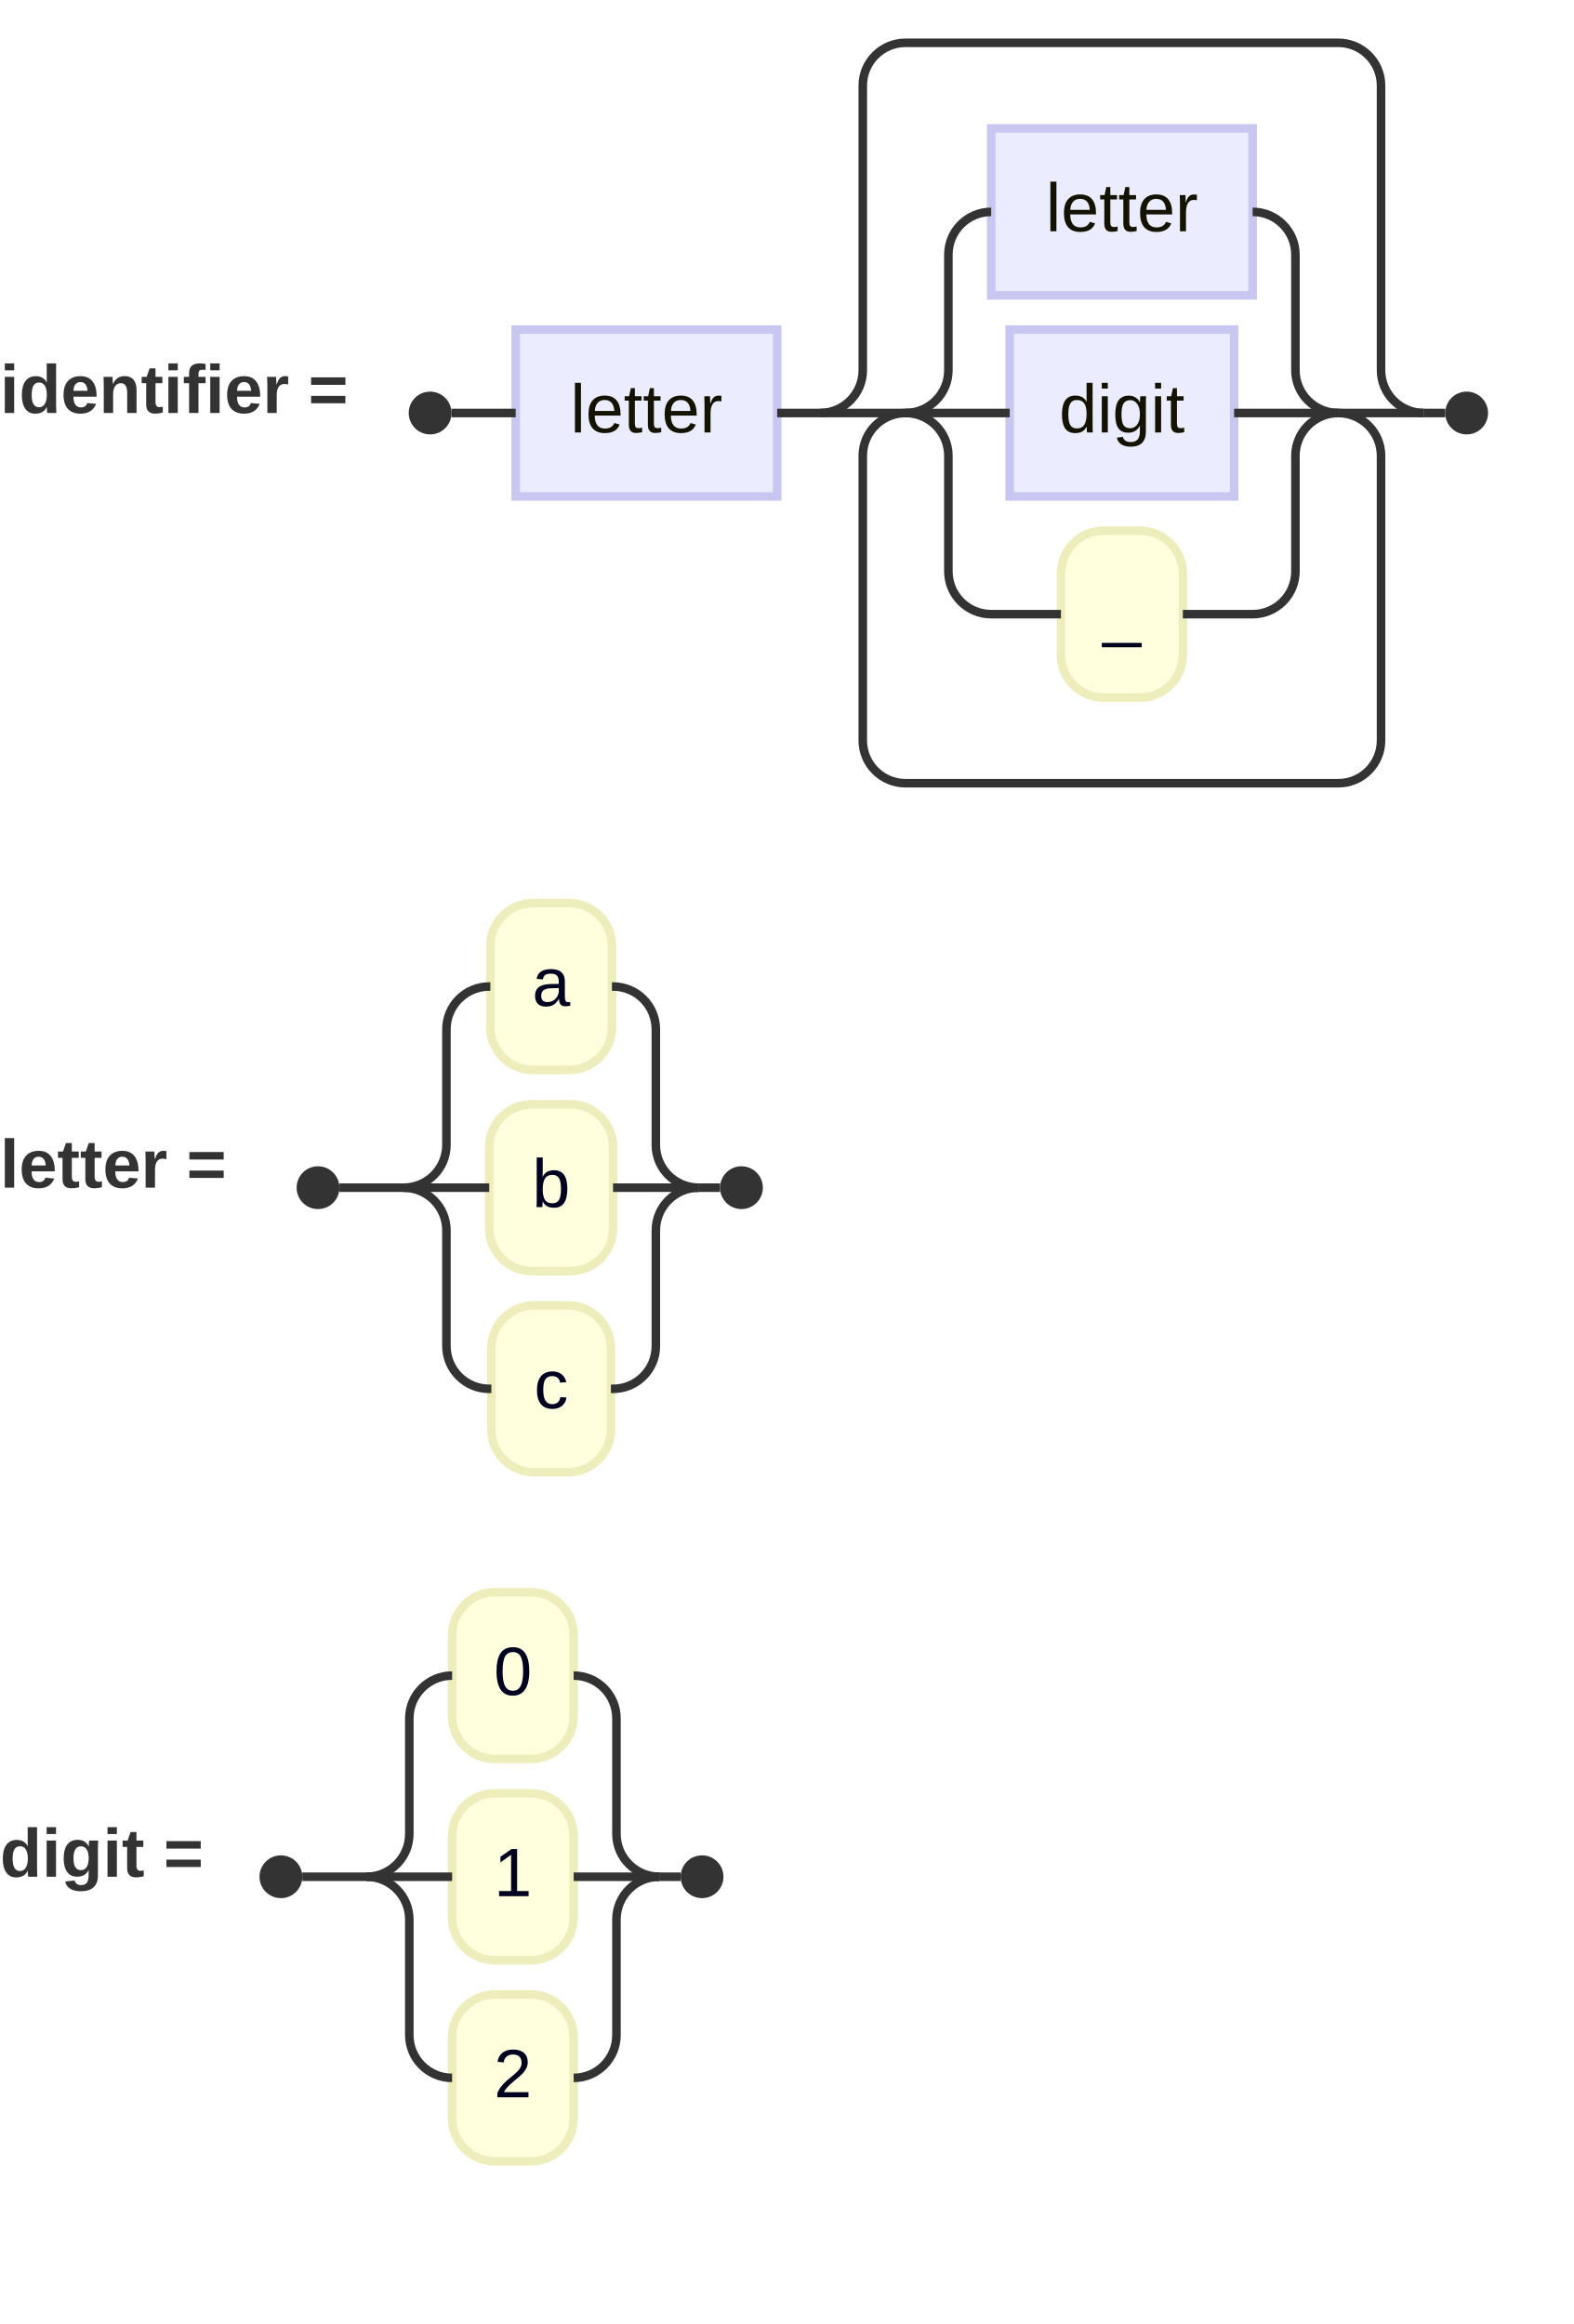
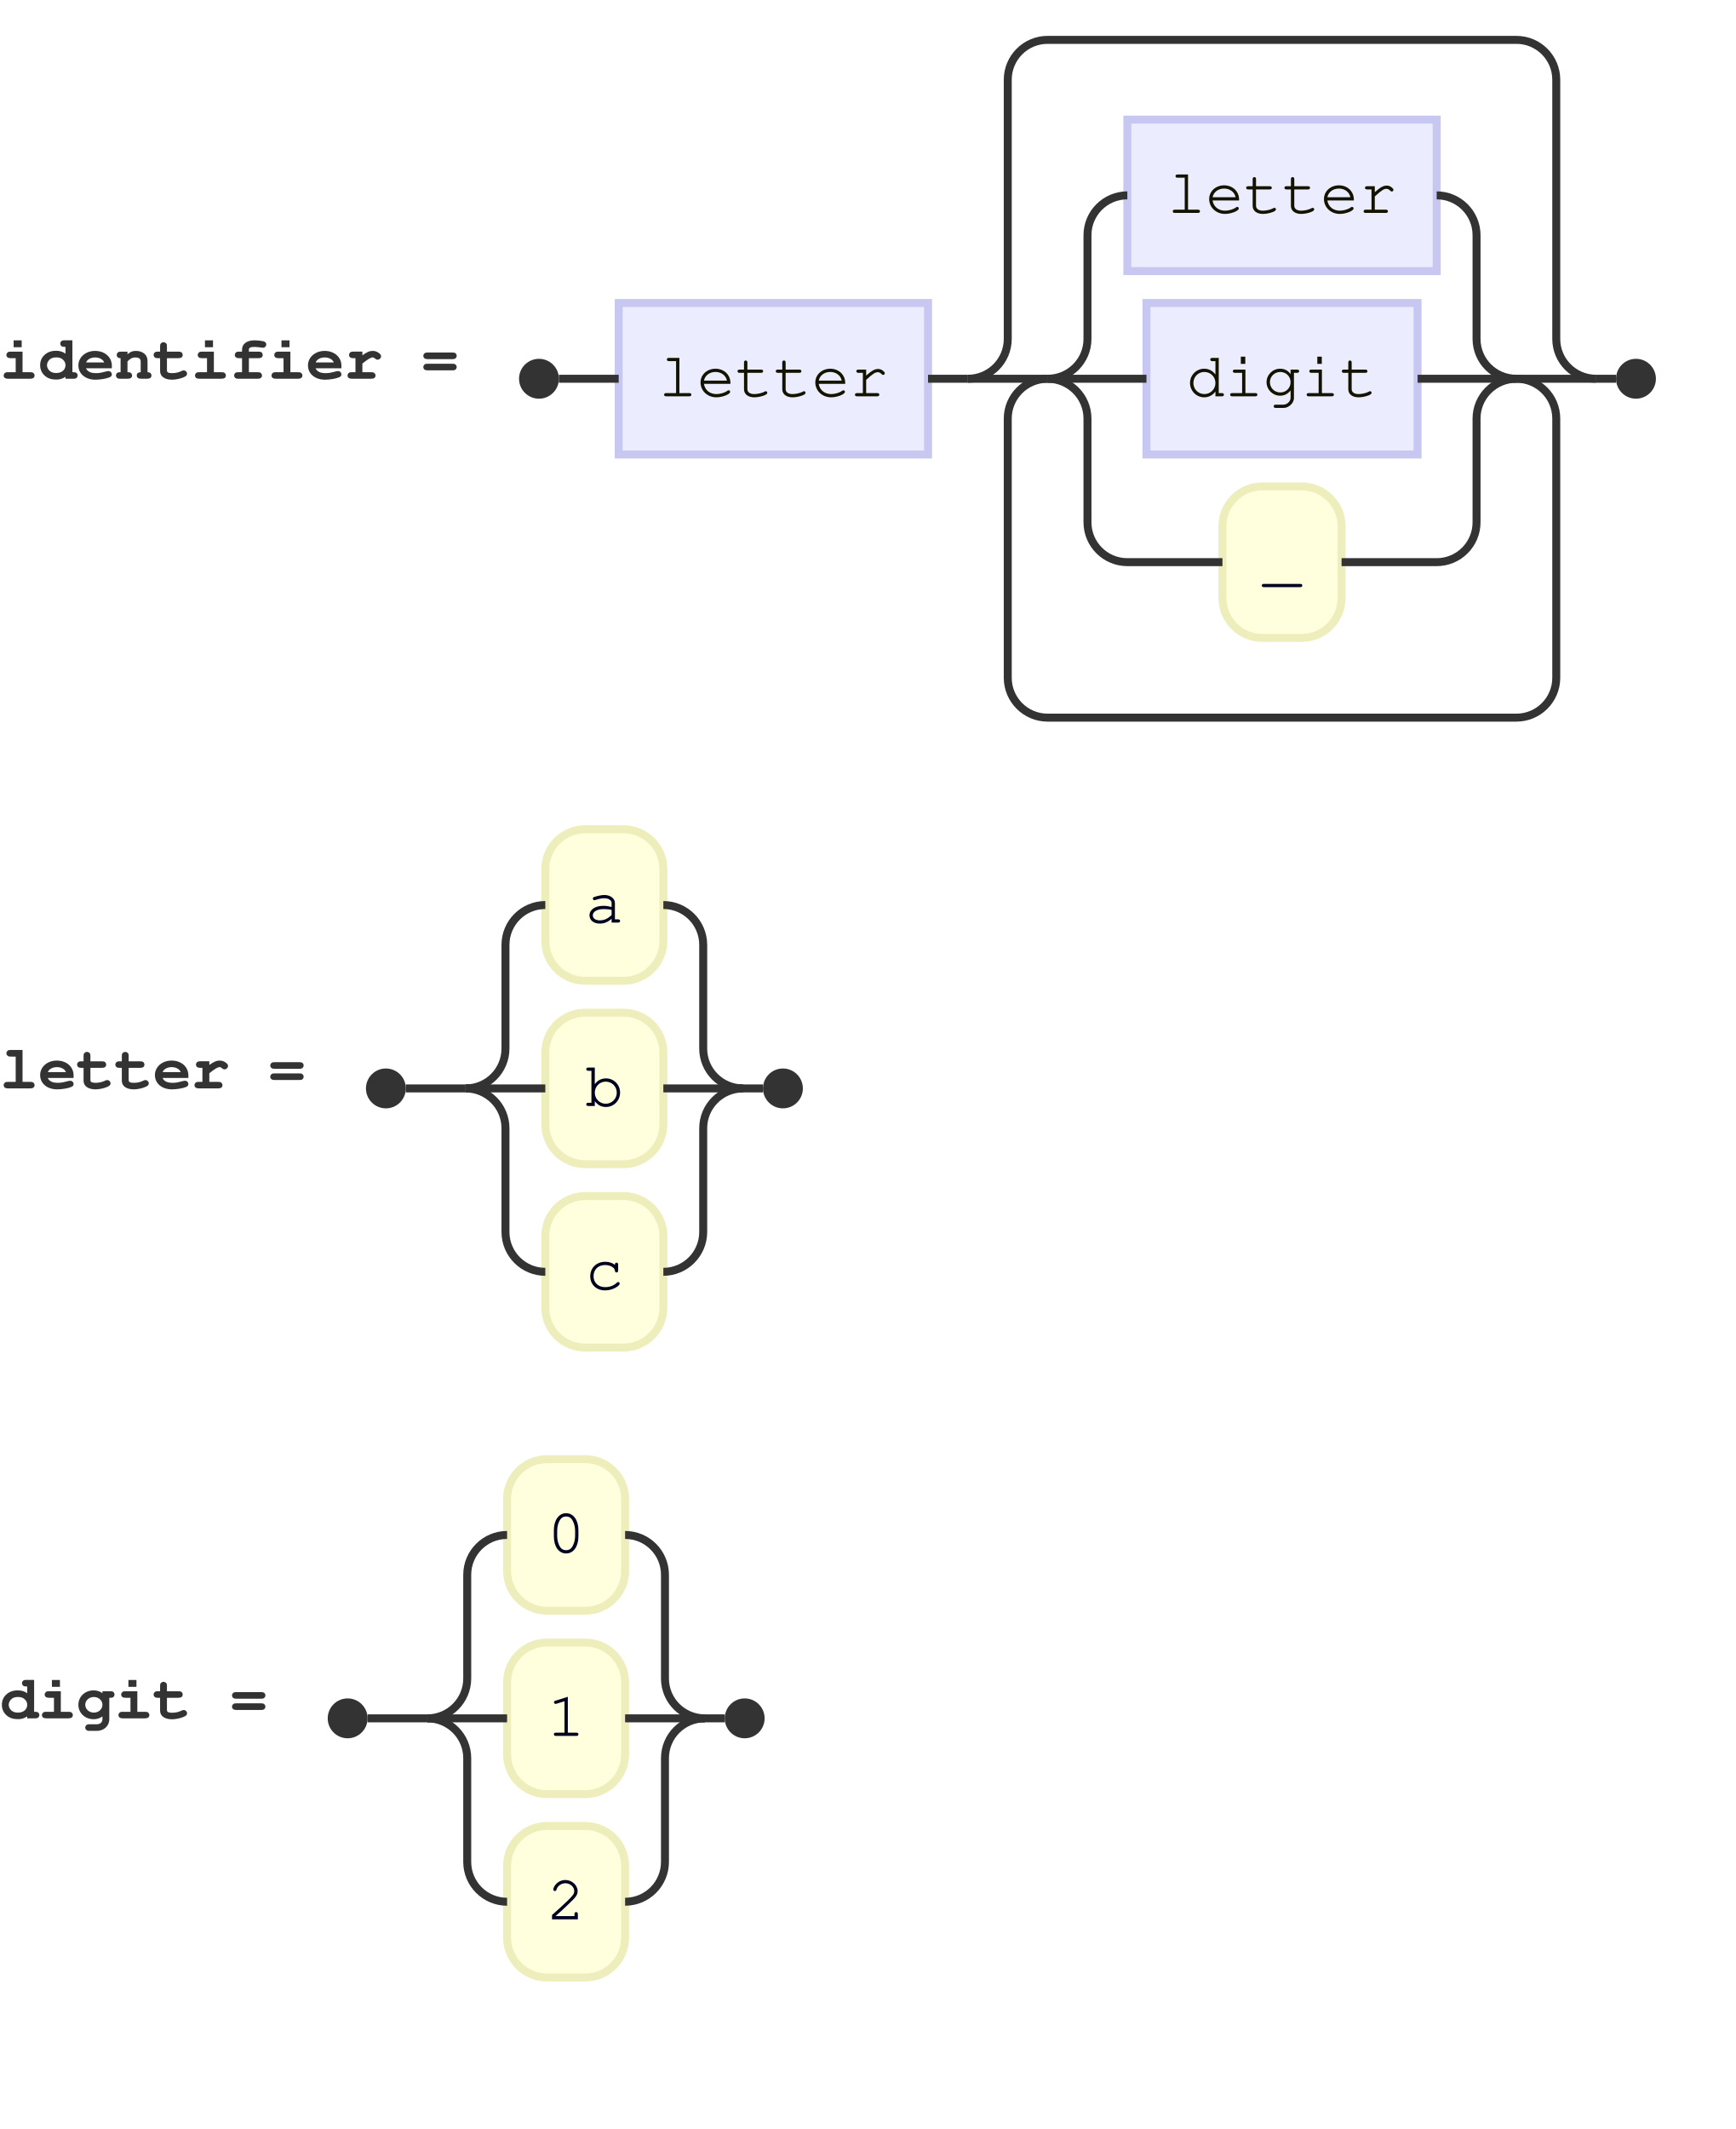
- <svg xmlns="http://www.w3.org/2000/svg" id="upstream_cypress_railroad_spec_renders_iso_14977_notation_007" width="100%" class="railroad-diagram" style="max-width: 367.641px; background-color: white;" viewBox="0 0 367.641 543" role="graphics-document document" aria-roledescription="railroadEbnf">
-   <style>#upstream_cypress_railroad_spec_renders_iso_14977_notation_007{font-family:"trebuchet ms",verdana,arial,sans-serif;font-size:16px;fill:#333;}@keyframes edge-animation-frame{from{stroke-dashoffset:0;}}@keyframes dash{to{stroke-dashoffset:0;}}#upstream_cypress_railroad_spec_renders_iso_14977_notation_007 .edge-animation-slow{stroke-dasharray:9,5!important;stroke-dashoffset:900;animation:dash 50s linear infinite;stroke-linecap:round;}#upstream_cypress_railroad_spec_renders_iso_14977_notation_007 .edge-animation-fast{stroke-dasharray:9,5!important;stroke-dashoffset:900;animation:dash 20s linear infinite;stroke-linecap:round;}#upstream_cypress_railroad_spec_renders_iso_14977_notation_007 .error-icon{fill:#552222;}#upstream_cypress_railroad_spec_renders_iso_14977_notation_007 .error-text{fill:#552222;stroke:#552222;}#upstream_cypress_railroad_spec_renders_iso_14977_notation_007 .edge-thickness-normal{stroke-width:1px;}#upstream_cypress_railroad_spec_renders_iso_14977_notation_007 .edge-thickness-thick{stroke-width:3.5px;}#upstream_cypress_railroad_spec_renders_iso_14977_notation_007 .edge-pattern-solid{stroke-dasharray:0;}#upstream_cypress_railroad_spec_renders_iso_14977_notation_007 .edge-thickness-invisible{stroke-width:0;fill:none;}#upstream_cypress_railroad_spec_renders_iso_14977_notation_007 .edge-pattern-dashed{stroke-dasharray:3;}#upstream_cypress_railroad_spec_renders_iso_14977_notation_007 .edge-pattern-dotted{stroke-dasharray:2;}#upstream_cypress_railroad_spec_renders_iso_14977_notation_007 .marker{fill:#333333;stroke:#333333;}#upstream_cypress_railroad_spec_renders_iso_14977_notation_007 .marker.cross{stroke:#333333;}#upstream_cypress_railroad_spec_renders_iso_14977_notation_007 svg{font-family:"trebuchet ms",verdana,arial,sans-serif;font-size:16px;}#upstream_cypress_railroad_spec_renders_iso_14977_notation_007 p{margin:0;}#upstream_cypress_railroad_spec_renders_iso_14977_notation_007 .railroad-diagram{font-family:"trebuchet ms",verdana,arial,sans-serif;font-size:16px;}#upstream_cypress_railroad_spec_renders_iso_14977_notation_007 .railroad-terminal rect{fill:#ffffde;stroke:hsl(60, 60%, 83.529%);stroke-width:2px;}#upstream_cypress_railroad_spec_renders_iso_14977_notation_007 .railroad-terminal text{fill:#000021;font-family:"trebuchet ms",verdana,arial,sans-serif;font-size:16px;text-anchor:middle;dominant-baseline:middle;}#upstream_cypress_railroad_spec_renders_iso_14977_notation_007 .railroad-nonterminal rect{fill:#ECECFF;stroke:hsl(240, 60%, 86.275%);stroke-width:2px;}#upstream_cypress_railroad_spec_renders_iso_14977_notation_007 .railroad-nonterminal text{fill:#131300;font-family:"trebuchet ms",verdana,arial,sans-serif;font-size:16px;text-anchor:middle;dominant-baseline:middle;}#upstream_cypress_railroad_spec_renders_iso_14977_notation_007 .railroad-line{stroke:#333333;stroke-width:2px;fill:none;}#upstream_cypress_railroad_spec_renders_iso_14977_notation_007 .railroad-start circle,#upstream_cypress_railroad_spec_renders_iso_14977_notation_007 .railroad-end circle{fill:#333333;}#upstream_cypress_railroad_spec_renders_iso_14977_notation_007 .railroad-comment ellipse{fill:rgba(232,232,232, 0.8);stroke:hsl(80, 60%, 86.275%);stroke-width:2px;}#upstream_cypress_railroad_spec_renders_iso_14977_notation_007 .railroad-comment text{fill:rgb(6.333, 0, 19);font-style:italic;font-family:"trebuchet ms",verdana,arial,sans-serif;font-size:16px;text-anchor:middle;dominant-baseline:middle;}#upstream_cypress_railroad_spec_renders_iso_14977_notation_007 .railroad-special rect{fill:hsl(80, 100%, 96.275%);stroke:hsl(80, 60%, 86.275%);stroke-width:2px;stroke-dasharray:5,3;}#upstream_cypress_railroad_spec_renders_iso_14977_notation_007 .railroad-special text{fill:#131300;font-family:"trebuchet ms",verdana,arial,sans-serif;font-size:16px;text-anchor:middle;dominant-baseline:middle;}#upstream_cypress_railroad_spec_renders_iso_14977_notation_007 .railroad-rule-name{font-weight:bold;fill:#333;font-family:"trebuchet ms",verdana,arial,sans-serif;font-size:16px;}#upstream_cypress_railroad_spec_renders_iso_14977_notation_007 .node .neo-node{stroke:#9370DB;}#upstream_cypress_railroad_spec_renders_iso_14977_notation_007 [data-look="neo"].node rect,#upstream_cypress_railroad_spec_renders_iso_14977_notation_007 [data-look="neo"].cluster rect,#upstream_cypress_railroad_spec_renders_iso_14977_notation_007 [data-look="neo"].node polygon{stroke:#9370DB;filter:drop-shadow(1px 2px 2px rgba(185, 185, 185, 1));}#upstream_cypress_railroad_spec_renders_iso_14977_notation_007 [data-look="neo"].swimlane.cluster rect{filter:none;}#upstream_cypress_railroad_spec_renders_iso_14977_notation_007 [data-look="neo"].node path{stroke:#9370DB;stroke-width:1px;}#upstream_cypress_railroad_spec_renders_iso_14977_notation_007 [data-look="neo"].node .outer-path{filter:drop-shadow(1px 2px 2px rgba(185, 185, 185, 1));}#upstream_cypress_railroad_spec_renders_iso_14977_notation_007 [data-look="neo"].node .neo-line path{stroke:#9370DB;filter:none;}#upstream_cypress_railroad_spec_renders_iso_14977_notation_007 [data-look="neo"].node circle{stroke:#9370DB;filter:drop-shadow(1px 2px 2px rgba(185, 185, 185, 1));}#upstream_cypress_railroad_spec_renders_iso_14977_notation_007 [data-look="neo"].node circle .state-start{fill:#000000;}#upstream_cypress_railroad_spec_renders_iso_14977_notation_007 [data-look="neo"].icon-shape .icon{fill:#9370DB;filter:drop-shadow(1px 2px 2px rgba(185, 185, 185, 1));}#upstream_cypress_railroad_spec_renders_iso_14977_notation_007 [data-look="neo"].icon-shape .icon-neo path{stroke:#9370DB;filter:drop-shadow(1px 2px 2px rgba(185, 185, 185, 1));}#upstream_cypress_railroad_spec_renders_iso_14977_notation_007 :root{--mermaid-font-family:"trebuchet ms",verdana,arial,sans-serif;}</style>
+ <svg xmlns="http://www.w3.org/2000/svg" id="upstream_cypress_railroad_spec_renders_iso_14977_notation_007" width="100%" class="railroad-diagram" style="max-width: 435.438px; background-color: white;" viewBox="0 0 435.438 534" role="graphics-document document" aria-roledescription="railroadEbnf">
+   <style>#upstream_cypress_railroad_spec_renders_iso_14977_notation_007{font-family:courier;font-size:16px;fill:#333;}@keyframes edge-animation-frame{from{stroke-dashoffset:0;}}@keyframes dash{to{stroke-dashoffset:0;}}#upstream_cypress_railroad_spec_renders_iso_14977_notation_007 .edge-animation-slow{stroke-dasharray:9,5!important;stroke-dashoffset:900;animation:dash 50s linear infinite;stroke-linecap:round;}#upstream_cypress_railroad_spec_renders_iso_14977_notation_007 .edge-animation-fast{stroke-dasharray:9,5!important;stroke-dashoffset:900;animation:dash 20s linear infinite;stroke-linecap:round;}#upstream_cypress_railroad_spec_renders_iso_14977_notation_007 .error-icon{fill:#552222;}#upstream_cypress_railroad_spec_renders_iso_14977_notation_007 .error-text{fill:#552222;stroke:#552222;}#upstream_cypress_railroad_spec_renders_iso_14977_notation_007 .edge-thickness-normal{stroke-width:1px;}#upstream_cypress_railroad_spec_renders_iso_14977_notation_007 .edge-thickness-thick{stroke-width:3.5px;}#upstream_cypress_railroad_spec_renders_iso_14977_notation_007 .edge-pattern-solid{stroke-dasharray:0;}#upstream_cypress_railroad_spec_renders_iso_14977_notation_007 .edge-thickness-invisible{stroke-width:0;fill:none;}#upstream_cypress_railroad_spec_renders_iso_14977_notation_007 .edge-pattern-dashed{stroke-dasharray:3;}#upstream_cypress_railroad_spec_renders_iso_14977_notation_007 .edge-pattern-dotted{stroke-dasharray:2;}#upstream_cypress_railroad_spec_renders_iso_14977_notation_007 .marker{fill:#333333;stroke:#333333;}#upstream_cypress_railroad_spec_renders_iso_14977_notation_007 .marker.cross{stroke:#333333;}#upstream_cypress_railroad_spec_renders_iso_14977_notation_007 svg{font-family:courier;font-size:16px;}#upstream_cypress_railroad_spec_renders_iso_14977_notation_007 p{margin:0;}#upstream_cypress_railroad_spec_renders_iso_14977_notation_007 .railroad-diagram{font-family:courier;font-size:16px;}#upstream_cypress_railroad_spec_renders_iso_14977_notation_007 .railroad-terminal rect{fill:#ffffde;stroke:hsl(60, 60%, 83.529%);stroke-width:2px;}#upstream_cypress_railroad_spec_renders_iso_14977_notation_007 .railroad-terminal text{fill:#000021;font-family:courier;font-size:16px;text-anchor:middle;dominant-baseline:middle;}#upstream_cypress_railroad_spec_renders_iso_14977_notation_007 .railroad-nonterminal rect{fill:#ECECFF;stroke:hsl(240, 60%, 86.275%);stroke-width:2px;}#upstream_cypress_railroad_spec_renders_iso_14977_notation_007 .railroad-nonterminal text{fill:#131300;font-family:courier;font-size:16px;text-anchor:middle;dominant-baseline:middle;}#upstream_cypress_railroad_spec_renders_iso_14977_notation_007 .railroad-line{stroke:#333333;stroke-width:2px;fill:none;}#upstream_cypress_railroad_spec_renders_iso_14977_notation_007 .railroad-start circle,#upstream_cypress_railroad_spec_renders_iso_14977_notation_007 .railroad-end circle{fill:#333333;}#upstream_cypress_railroad_spec_renders_iso_14977_notation_007 .railroad-comment ellipse{fill:rgba(232,232,232, 0.8);stroke:hsl(80, 60%, 86.275%);stroke-width:2px;}#upstream_cypress_railroad_spec_renders_iso_14977_notation_007 .railroad-comment text{fill:rgb(6.333, 0, 19);font-style:italic;font-family:courier;font-size:16px;text-anchor:middle;dominant-baseline:middle;}#upstream_cypress_railroad_spec_renders_iso_14977_notation_007 .railroad-special rect{fill:hsl(80, 100%, 96.275%);stroke:hsl(80, 60%, 86.275%);stroke-width:2px;stroke-dasharray:5,3;}#upstream_cypress_railroad_spec_renders_iso_14977_notation_007 .railroad-special text{fill:#131300;font-family:courier;font-size:16px;text-anchor:middle;dominant-baseline:middle;}#upstream_cypress_railroad_spec_renders_iso_14977_notation_007 .railroad-rule-name{font-weight:bold;fill:#333;font-family:courier;font-size:16px;}#upstream_cypress_railroad_spec_renders_iso_14977_notation_007 .node .neo-node{stroke:#9370DB;}#upstream_cypress_railroad_spec_renders_iso_14977_notation_007 [data-look="neo"].node rect,#upstream_cypress_railroad_spec_renders_iso_14977_notation_007 [data-look="neo"].cluster rect,#upstream_cypress_railroad_spec_renders_iso_14977_notation_007 [data-look="neo"].node polygon{stroke:#9370DB;filter:drop-shadow(1px 2px 2px rgba(185, 185, 185, 1));}#upstream_cypress_railroad_spec_renders_iso_14977_notation_007 [data-look="neo"].swimlane.cluster rect{filter:none;}#upstream_cypress_railroad_spec_renders_iso_14977_notation_007 [data-look="neo"].node path{stroke:#9370DB;stroke-width:1px;}#upstream_cypress_railroad_spec_renders_iso_14977_notation_007 [data-look="neo"].node .outer-path{filter:drop-shadow(1px 2px 2px rgba(185, 185, 185, 1));}#upstream_cypress_railroad_spec_renders_iso_14977_notation_007 [data-look="neo"].node .neo-line path{stroke:#9370DB;filter:none;}#upstream_cypress_railroad_spec_renders_iso_14977_notation_007 [data-look="neo"].node circle{stroke:#9370DB;filter:drop-shadow(1px 2px 2px rgba(185, 185, 185, 1));}#upstream_cypress_railroad_spec_renders_iso_14977_notation_007 [data-look="neo"].node circle .state-start{fill:#000000;}#upstream_cypress_railroad_spec_renders_iso_14977_notation_007 [data-look="neo"].icon-shape .icon{fill:#9370DB;filter:drop-shadow(1px 2px 2px rgba(185, 185, 185, 1));}#upstream_cypress_railroad_spec_renders_iso_14977_notation_007 [data-look="neo"].icon-shape .icon-neo path{stroke:#9370DB;filter:drop-shadow(1px 2px 2px rgba(185, 185, 185, 1));}#upstream_cypress_railroad_spec_renders_iso_14977_notation_007 :root{--mermaid-font-family:courier;}</style>
  <g />
  <g class="railroad-rule" transform="translate(0, 10)">
-     <g transform="translate(120.4844, 0)">
+     <g transform="translate(155.2188, 0)">
      <g class="railroad-sequence">
-         <g class="railroad-nonterminal" transform="translate(0, 67)">
-           <rect x="0" y="0" width="61.078" height="39" />
-           <text x="30.539" y="19.5">letter</text>
+         <g class="railroad-nonterminal" transform="translate(0, 66)">
+           <rect x="0" y="0" width="77.609" height="38" />
+           <text x="38.805" y="19">letter</text>
        </g>
-         <path class="railroad-line" d="M 61.078 86.5 L 71.078 86.5" />
-         <g class="railroad-repetition" transform="translate(71.07812, 0)">
+         <path class="railroad-line" d="M 77.609 85 L 87.609 85" />
+         <g class="railroad-repetition" transform="translate(87.60938, 0)">
          <g class="railroad-choice" transform="translate(20, 20)">
            <g class="railroad-nonterminal" transform="translate(20, 0)">
-               <rect x="0" y="0" width="61.078" height="39" />
-               <text x="30.539" y="19.5">letter</text>
+               <rect x="0" y="0" width="77.609" height="38" />
+               <text x="38.805" y="19">letter</text>
            </g>
-             <path class="railroad-line" d="M 0 66.5 A 10 10 0 0 0 10 56.5 L 10 29.5 A 10 10 0 0 1 20 19.5 L 20 19.5" />
-             <path class="railroad-line" d="M 81.078 19.5 L 81.078 19.5 A 10 10 0 0 1 91.078 29.5 L 91.078 56.5 A 10 10 0 0 0 101.078 66.5" />
-             <g class="railroad-nonterminal" transform="translate(24.32812, 47)">
-               <rect x="0" y="0" width="52.422" height="39" />
-               <text x="26.211" y="19.5">digit</text>
+             <path class="railroad-line" d="M 0 65 A 10 10 0 0 0 10 55 L 10 29 A 10 10 0 0 1 20 19 L 20 19" />
+             <path class="railroad-line" d="M 97.609 19 L 97.609 19 A 10 10 0 0 1 107.609 29 L 107.609 55 A 10 10 0 0 0 117.609 65" />
+             <g class="railroad-nonterminal" transform="translate(24.79688, 46)">
+               <rect x="0" y="0" width="68.016" height="38" />
+               <text x="34.008" y="19">digit</text>
            </g>
-             <path class="railroad-line" d="M 0 66.5 L 24.328 66.5" />
-             <path class="railroad-line" d="M 76.75 66.5 L 101.078 66.5" />
-             <g class="railroad-terminal" transform="translate(36.30078, 94)">
-               <rect x="0" y="0" width="28.477" height="39" rx="10" ry="10" />
-               <text x="14.238" y="19.5">_</text>
+             <path class="railroad-line" d="M 0 65 L 24.797 65" />
+             <path class="railroad-line" d="M 92.812 65 L 117.609 65" />
+             <g class="railroad-terminal" transform="translate(43.86328, 92)">
+               <rect x="0" y="0" width="29.883" height="38" rx="10" ry="10" />
+               <text x="14.941" y="19">_</text>
            </g>
-             <path class="railroad-line" d="M 0 66.5 A 10 10 0 0 1 10 76.5 L 10 103.5 A 10 10 0 0 0 20 113.5 L 36.301 113.5" />
-             <path class="railroad-line" d="M 64.777 113.5 L 81.078 113.5 A 10 10 0 0 0 91.078 103.5 L 91.078 76.5 A 10 10 0 0 1 101.078 66.5" />
+             <path class="railroad-line" d="M 0 65 A 10 10 0 0 1 10 75 L 10 101 A 10 10 0 0 0 20 111 L 43.863 111" />
+             <path class="railroad-line" d="M 73.746 111 L 97.609 111 A 10 10 0 0 0 107.609 101 L 107.609 75 A 10 10 0 0 1 117.609 65" />
          </g>
-           <path class="railroad-line" d="M 0 86.5 L 20 86.5" />
-           <path class="railroad-line" d="M 121.078 86.5 L 141.078 86.5" />
-           <path class="railroad-line" d="M 121.078 86.5 A 10 10 0 0 1 131.078 96.5 L 131.078 163 A 10 10 0 0 1 121.078 173 L 20 173 A 10 10 0 0 1 10 163 L 10 96.5 A 10 10 0 0 1 20 86.5" />
-           <path class="railroad-line" d="M 0 86.5 A 10 10 0 0 0 10 76.5 L 10 10 A 10 10 0 0 1 20 0 L 121.078 0 A 10 10 0 0 1 131.078 10 L 131.078 76.5 A 10 10 0 0 0 141.078 86.5" />
+           <path class="railroad-line" d="M 0 85 L 20 85" />
+           <path class="railroad-line" d="M 137.609 85 L 157.609 85" />
+           <path class="railroad-line" d="M 137.609 85 A 10 10 0 0 1 147.609 95 L 147.609 160 A 10 10 0 0 1 137.609 170 L 20 170 A 10 10 0 0 1 10 160 L 10 95 A 10 10 0 0 1 20 85" />
+           <path class="railroad-line" d="M 0 85 A 10 10 0 0 0 10 75 L 10 10 A 10 10 0 0 1 20 0 L 137.609 0 A 10 10 0 0 1 147.609 10 L 147.609 75 A 10 10 0 0 0 157.609 85" />
        </g>
      </g>
    </g>
    <g class="railroad-rule-name-group">
-       <text class="railroad-rule-name" x="0" y="86.5">identifier =</text>
+       <text class="railroad-rule-name" x="0" y="85">identifier =</text>
    </g>
    <g class="railroad-start">
-       <circle cx="100.484" cy="86.5" r="5" />
+       <circle cx="135.219" cy="85" r="5" />
    </g>
    <g class="railroad-end">
-       <circle cx="342.641" cy="86.5" r="5" />
+       <circle cx="410.438" cy="85" r="5" />
    </g>
-     <path class="railroad-line" d="M 105.484 86.5 L 120.484 86.5" />
-     <path class="railroad-line" d="M 332.641 86.5 L 337.641 86.5" />
+     <path class="railroad-line" d="M 140.219 85 L 155.219 85" />
+     <path class="railroad-line" d="M 400.438 85 L 405.438 85" />
  </g>
-   <g class="railroad-rule" transform="translate(0, 211)">
-     <g transform="translate(94.29688, 0)">
+   <g class="railroad-rule" transform="translate(0, 208)">
+     <g transform="translate(116.8125, 0)">
      <g class="railroad-choice">
-         <g class="railroad-terminal" transform="translate(20.25781, 0)">
-           <rect x="0" y="0" width="28.406" height="39" rx="10" ry="10" />
-           <text x="14.203" y="19.5">a</text>
+         <g class="railroad-terminal" transform="translate(20, 0)">
+           <rect x="0" y="0" width="29.609" height="38" rx="10" ry="10" />
+           <text x="14.805" y="19">a</text>
        </g>
-         <path class="railroad-line" d="M 0 66.5 A 10 10 0 0 0 10 56.5 L 10 29.5 A 10 10 0 0 1 20 19.5 L 20.258 19.5" />
-         <path class="railroad-line" d="M 48.664 19.5 L 48.922 19.5 A 10 10 0 0 1 58.922 29.5 L 58.922 56.5 A 10 10 0 0 0 68.922 66.5" />
-         <g class="railroad-terminal" transform="translate(20, 47)">
-           <rect x="0" y="0" width="28.922" height="39" rx="10" ry="10" />
-           <text x="14.461" y="19.5">b</text>
+         <path class="railroad-line" d="M 0 65 A 10 10 0 0 0 10 55 L 10 29 A 10 10 0 0 1 20 19 L 20 19" />
+         <path class="railroad-line" d="M 49.609 19 L 49.609 19 A 10 10 0 0 1 59.609 29 L 59.609 55 A 10 10 0 0 0 69.609 65" />
+         <g class="railroad-terminal" transform="translate(20, 46)">
+           <rect x="0" y="0" width="29.609" height="38" rx="10" ry="10" />
+           <text x="14.805" y="19">b</text>
        </g>
-         <path class="railroad-line" d="M 0 66.5 L 20 66.5" />
-         <path class="railroad-line" d="M 48.922 66.5 L 68.922 66.5" />
-         <g class="railroad-terminal" transform="translate(20.5, 94)">
-           <rect x="0" y="0" width="27.922" height="39" rx="10" ry="10" />
-           <text x="13.961" y="19.5">c</text>
+         <path class="railroad-line" d="M 0 65 L 20 65" />
+         <path class="railroad-line" d="M 49.609 65 L 69.609 65" />
+         <g class="railroad-terminal" transform="translate(20, 92)">
+           <rect x="0" y="0" width="29.609" height="38" rx="10" ry="10" />
+           <text x="14.805" y="19">c</text>
        </g>
-         <path class="railroad-line" d="M 0 66.5 A 10 10 0 0 1 10 76.5 L 10 103.5 A 10 10 0 0 0 20 113.5 L 20.5 113.5" />
-         <path class="railroad-line" d="M 48.422 113.5 L 48.922 113.5 A 10 10 0 0 0 58.922 103.5 L 58.922 76.5 A 10 10 0 0 1 68.922 66.5" />
+         <path class="railroad-line" d="M 0 65 A 10 10 0 0 1 10 75 L 10 101 A 10 10 0 0 0 20 111 L 20 111" />
+         <path class="railroad-line" d="M 49.609 111 L 49.609 111 A 10 10 0 0 0 59.609 101 L 59.609 75 A 10 10 0 0 1 69.609 65" />
      </g>
    </g>
    <g class="railroad-rule-name-group">
-       <text class="railroad-rule-name" x="0" y="66.5">letter =</text>
+       <text class="railroad-rule-name" x="0" y="65">letter =</text>
    </g>
    <g class="railroad-start">
-       <circle cx="74.297" cy="66.5" r="5" />
+       <circle cx="96.812" cy="65" r="5" />
    </g>
    <g class="railroad-end">
-       <circle cx="173.219" cy="66.5" r="5" />
+       <circle cx="196.422" cy="65" r="5" />
    </g>
-     <path class="railroad-line" d="M 79.297 66.5 L 94.297 66.5" />
-     <path class="railroad-line" d="M 163.219 66.5 L 168.219 66.5" />
+     <path class="railroad-line" d="M 101.812 65 L 116.812 65" />
+     <path class="railroad-line" d="M 186.422 65 L 191.422 65" />
  </g>
-   <g class="railroad-rule" transform="translate(0, 372)">
-     <g transform="translate(85.625, 0)">
+   <g class="railroad-rule" transform="translate(0, 366)">
+     <g transform="translate(107.2188, 0)">
      <g class="railroad-choice">
        <g class="railroad-terminal" transform="translate(20, 0)">
-           <rect x="0" y="0" width="28.391" height="39" rx="10" ry="10" />
-           <text x="14.195" y="19.5">0</text>
+           <rect x="0" y="0" width="29.609" height="38" rx="10" ry="10" />
+           <text x="14.805" y="19">0</text>
        </g>
-         <path class="railroad-line" d="M 0 66.5 A 10 10 0 0 0 10 56.5 L 10 29.5 A 10 10 0 0 1 20 19.5 L 20 19.5" />
-         <path class="railroad-line" d="M 48.391 19.5 L 48.391 19.5 A 10 10 0 0 1 58.391 29.5 L 58.391 56.5 A 10 10 0 0 0 68.391 66.5" />
-         <g class="railroad-terminal" transform="translate(20, 47)">
-           <rect x="0" y="0" width="28.391" height="39" rx="10" ry="10" />
-           <text x="14.195" y="19.5">1</text>
+         <path class="railroad-line" d="M 0 65 A 10 10 0 0 0 10 55 L 10 29 A 10 10 0 0 1 20 19 L 20 19" />
+         <path class="railroad-line" d="M 49.609 19 L 49.609 19 A 10 10 0 0 1 59.609 29 L 59.609 55 A 10 10 0 0 0 69.609 65" />
+         <g class="railroad-terminal" transform="translate(20, 46)">
+           <rect x="0" y="0" width="29.609" height="38" rx="10" ry="10" />
+           <text x="14.805" y="19">1</text>
        </g>
-         <path class="railroad-line" d="M 0 66.5 L 20 66.5" />
-         <path class="railroad-line" d="M 48.391 66.5 L 68.391 66.5" />
-         <g class="railroad-terminal" transform="translate(20, 94)">
-           <rect x="0" y="0" width="28.391" height="39" rx="10" ry="10" />
-           <text x="14.195" y="19.5">2</text>
+         <path class="railroad-line" d="M 0 65 L 20 65" />
+         <path class="railroad-line" d="M 49.609 65 L 69.609 65" />
+         <g class="railroad-terminal" transform="translate(20, 92)">
+           <rect x="0" y="0" width="29.609" height="38" rx="10" ry="10" />
+           <text x="14.805" y="19">2</text>
        </g>
-         <path class="railroad-line" d="M 0 66.5 A 10 10 0 0 1 10 76.5 L 10 103.5 A 10 10 0 0 0 20 113.5 L 20 113.5" />
-         <path class="railroad-line" d="M 48.391 113.5 L 48.391 113.5 A 10 10 0 0 0 58.391 103.5 L 58.391 76.5 A 10 10 0 0 1 68.391 66.5" />
+         <path class="railroad-line" d="M 0 65 A 10 10 0 0 1 10 75 L 10 101 A 10 10 0 0 0 20 111 L 20 111" />
+         <path class="railroad-line" d="M 49.609 111 L 49.609 111 A 10 10 0 0 0 59.609 101 L 59.609 75 A 10 10 0 0 1 69.609 65" />
      </g>
    </g>
    <g class="railroad-rule-name-group">
-       <text class="railroad-rule-name" x="0" y="66.5">digit =</text>
+       <text class="railroad-rule-name" x="0" y="65">digit =</text>
    </g>
    <g class="railroad-start">
-       <circle cx="65.625" cy="66.5" r="5" />
+       <circle cx="87.219" cy="65" r="5" />
    </g>
    <g class="railroad-end">
-       <circle cx="164.016" cy="66.5" r="5" />
+       <circle cx="186.828" cy="65" r="5" />
    </g>
-     <path class="railroad-line" d="M 70.625 66.5 L 85.625 66.5" />
-     <path class="railroad-line" d="M 154.016 66.5 L 159.016 66.5" />
+     <path class="railroad-line" d="M 92.219 65 L 107.219 65" />
+     <path class="railroad-line" d="M 176.828 65 L 181.828 65" />
  </g>
</svg>
